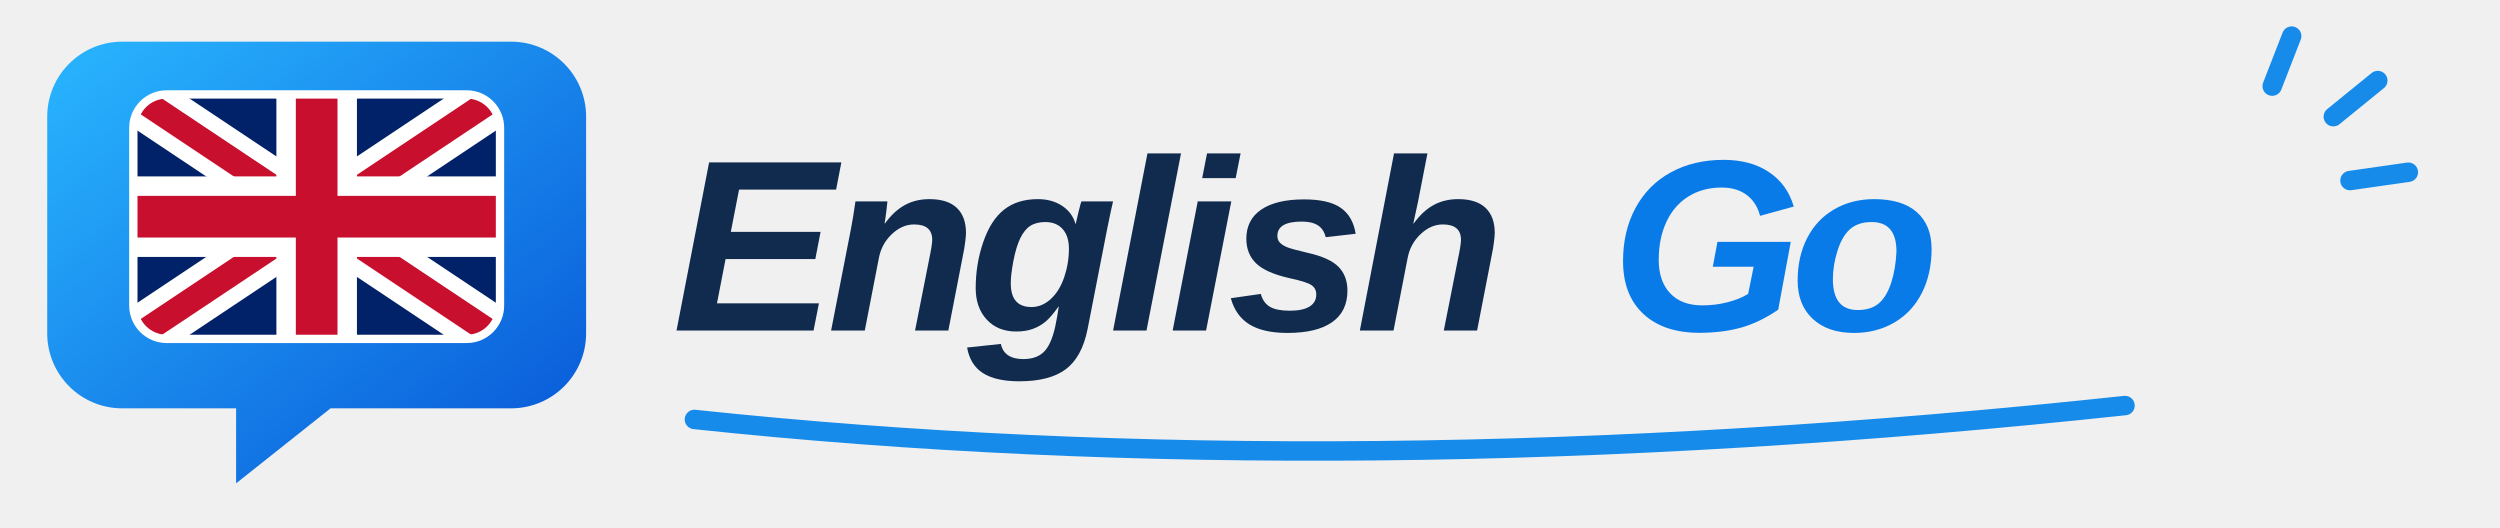
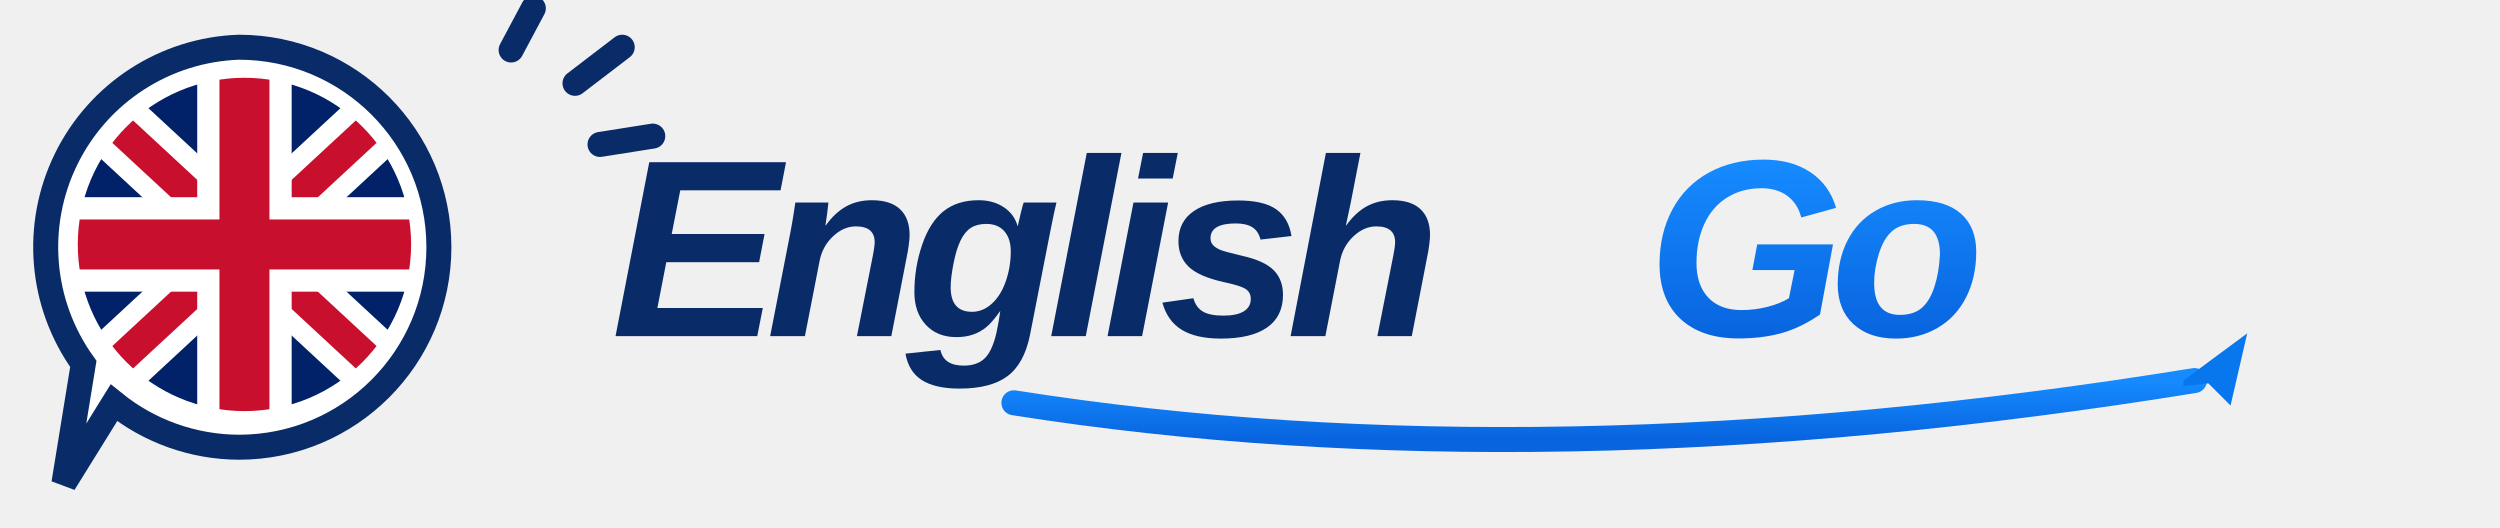
<svg xmlns="http://www.w3.org/2000/svg" viewBox="0 0 900 190" role="img" aria-labelledby="title">
  <defs>
-     <linearGradient id="badge" x1="0" y1="0" x2="1" y2="1">
-       <stop stop-color="#29b6ff" />
-       <stop offset="1" stop-color="#0754d6" />
+     <clipPath id="flag">
+       <circle cx="88" cy="88" r="62" />
+     </clipPath>
+     <linearGradient id="blue" x2="0" y2="1">
+       <stop stop-color="#168bff" />
+       <stop offset="1" stop-color="#0864df" />
    </linearGradient>
-     <clipPath id="flag">
-       <rect x="48" y="34" width="132" height="88" rx="12" />
-     </clipPath>
  </defs>
-   <path d="M44 15h140a27 27 0 0 1 27 27v78a27 27 0 0 1-27 27h-65l-34 27v-27H44a27 27 0 0 1-27-27V42a27 27 0 0 1 27-27" fill="url(#badge)" />
+   <path d="M86 17a72 72 0 0 1 0 144 72 72 0 0 1-45-16L23 174l7-43A72 72 0 0 1 86 17Z" fill="#fff" stroke="#092c68" stroke-width="9" />
  <g clip-path="url(#flag)">
-     <rect x="48" y="34" width="132" height="88" fill="#012169" />
-     <path d="M48 34l132 88M180 34L48 122" stroke="#fff" stroke-width="20" />
-     <path d="M48 34l132 88M180 34L48 122" stroke="#c8102e" stroke-width="9" />
-     <path d="M114 34v88M48 78h132" stroke="#fff" stroke-width="29" />
-     <path d="M114 34v88M48 78h132" stroke="#c8102e" stroke-width="15" />
+     <rect x="26" y="26" width="124" height="124" fill="#012169" />
+     <path d="M20 25l136 126M156 25L20 151" stroke="#fff" stroke-width="25" />
+     <path d="M20 25l136 126M156 25L20 151" stroke="#c8102e" stroke-width="11" />
+     <path d="M88 20v136M20 88h136" stroke="#fff" stroke-width="34" />
+     <path d="M88 20v136M20 88h136" stroke="#c8102e" stroke-width="18" />
  </g>
-   <rect x="48" y="34" width="132" height="88" rx="12" fill="none" stroke="#fff" stroke-width="3" />
-   <text x="242" y="119" font-family="Arial,sans-serif" font-size="88" font-style="italic" font-weight="800" letter-spacing="-3" fill="#102b4d">English</text>
-   <text x="580" y="119" font-family="Arial,sans-serif" font-size="88" font-style="italic" font-weight="900" letter-spacing="-4" fill="#087be8">Go</text>
-   <path d="M250 151Q485 176 765 146" fill="none" stroke="#168bea" stroke-width="7" stroke-linecap="round" />
-   <path d="M818 31l7-18M840 42l16-13M846 65l21-3" stroke="#168bea" stroke-width="7" stroke-linecap="round" />
+   <circle cx="88" cy="88" r="62" fill="none" stroke="#fff" stroke-width="4" />
+   <path d="M184 18l8-15m15 27 17-13m-8 35 19-3" stroke="#092c68" stroke-width="9" stroke-linecap="round" />
+   <text x="220" y="121" font-family="Arial,Helvetica,sans-serif" font-size="91" font-style="italic" font-weight="900" letter-spacing="-5" fill="#092c68">English</text>
+   <text x="593" y="121" font-family="Arial,Helvetica,sans-serif" font-size="91" font-style="italic" font-weight="900" letter-spacing="-5" fill="url(#blue)">Go</text>
+   <path d="M365 145Q555 175 790 137" fill="none" stroke="url(#blue)" stroke-width="9" stroke-linecap="round" />
+   <path d="M786 137l23-17-6 26-8-8-9 1Z" fill="#0877ee" />
</svg>
